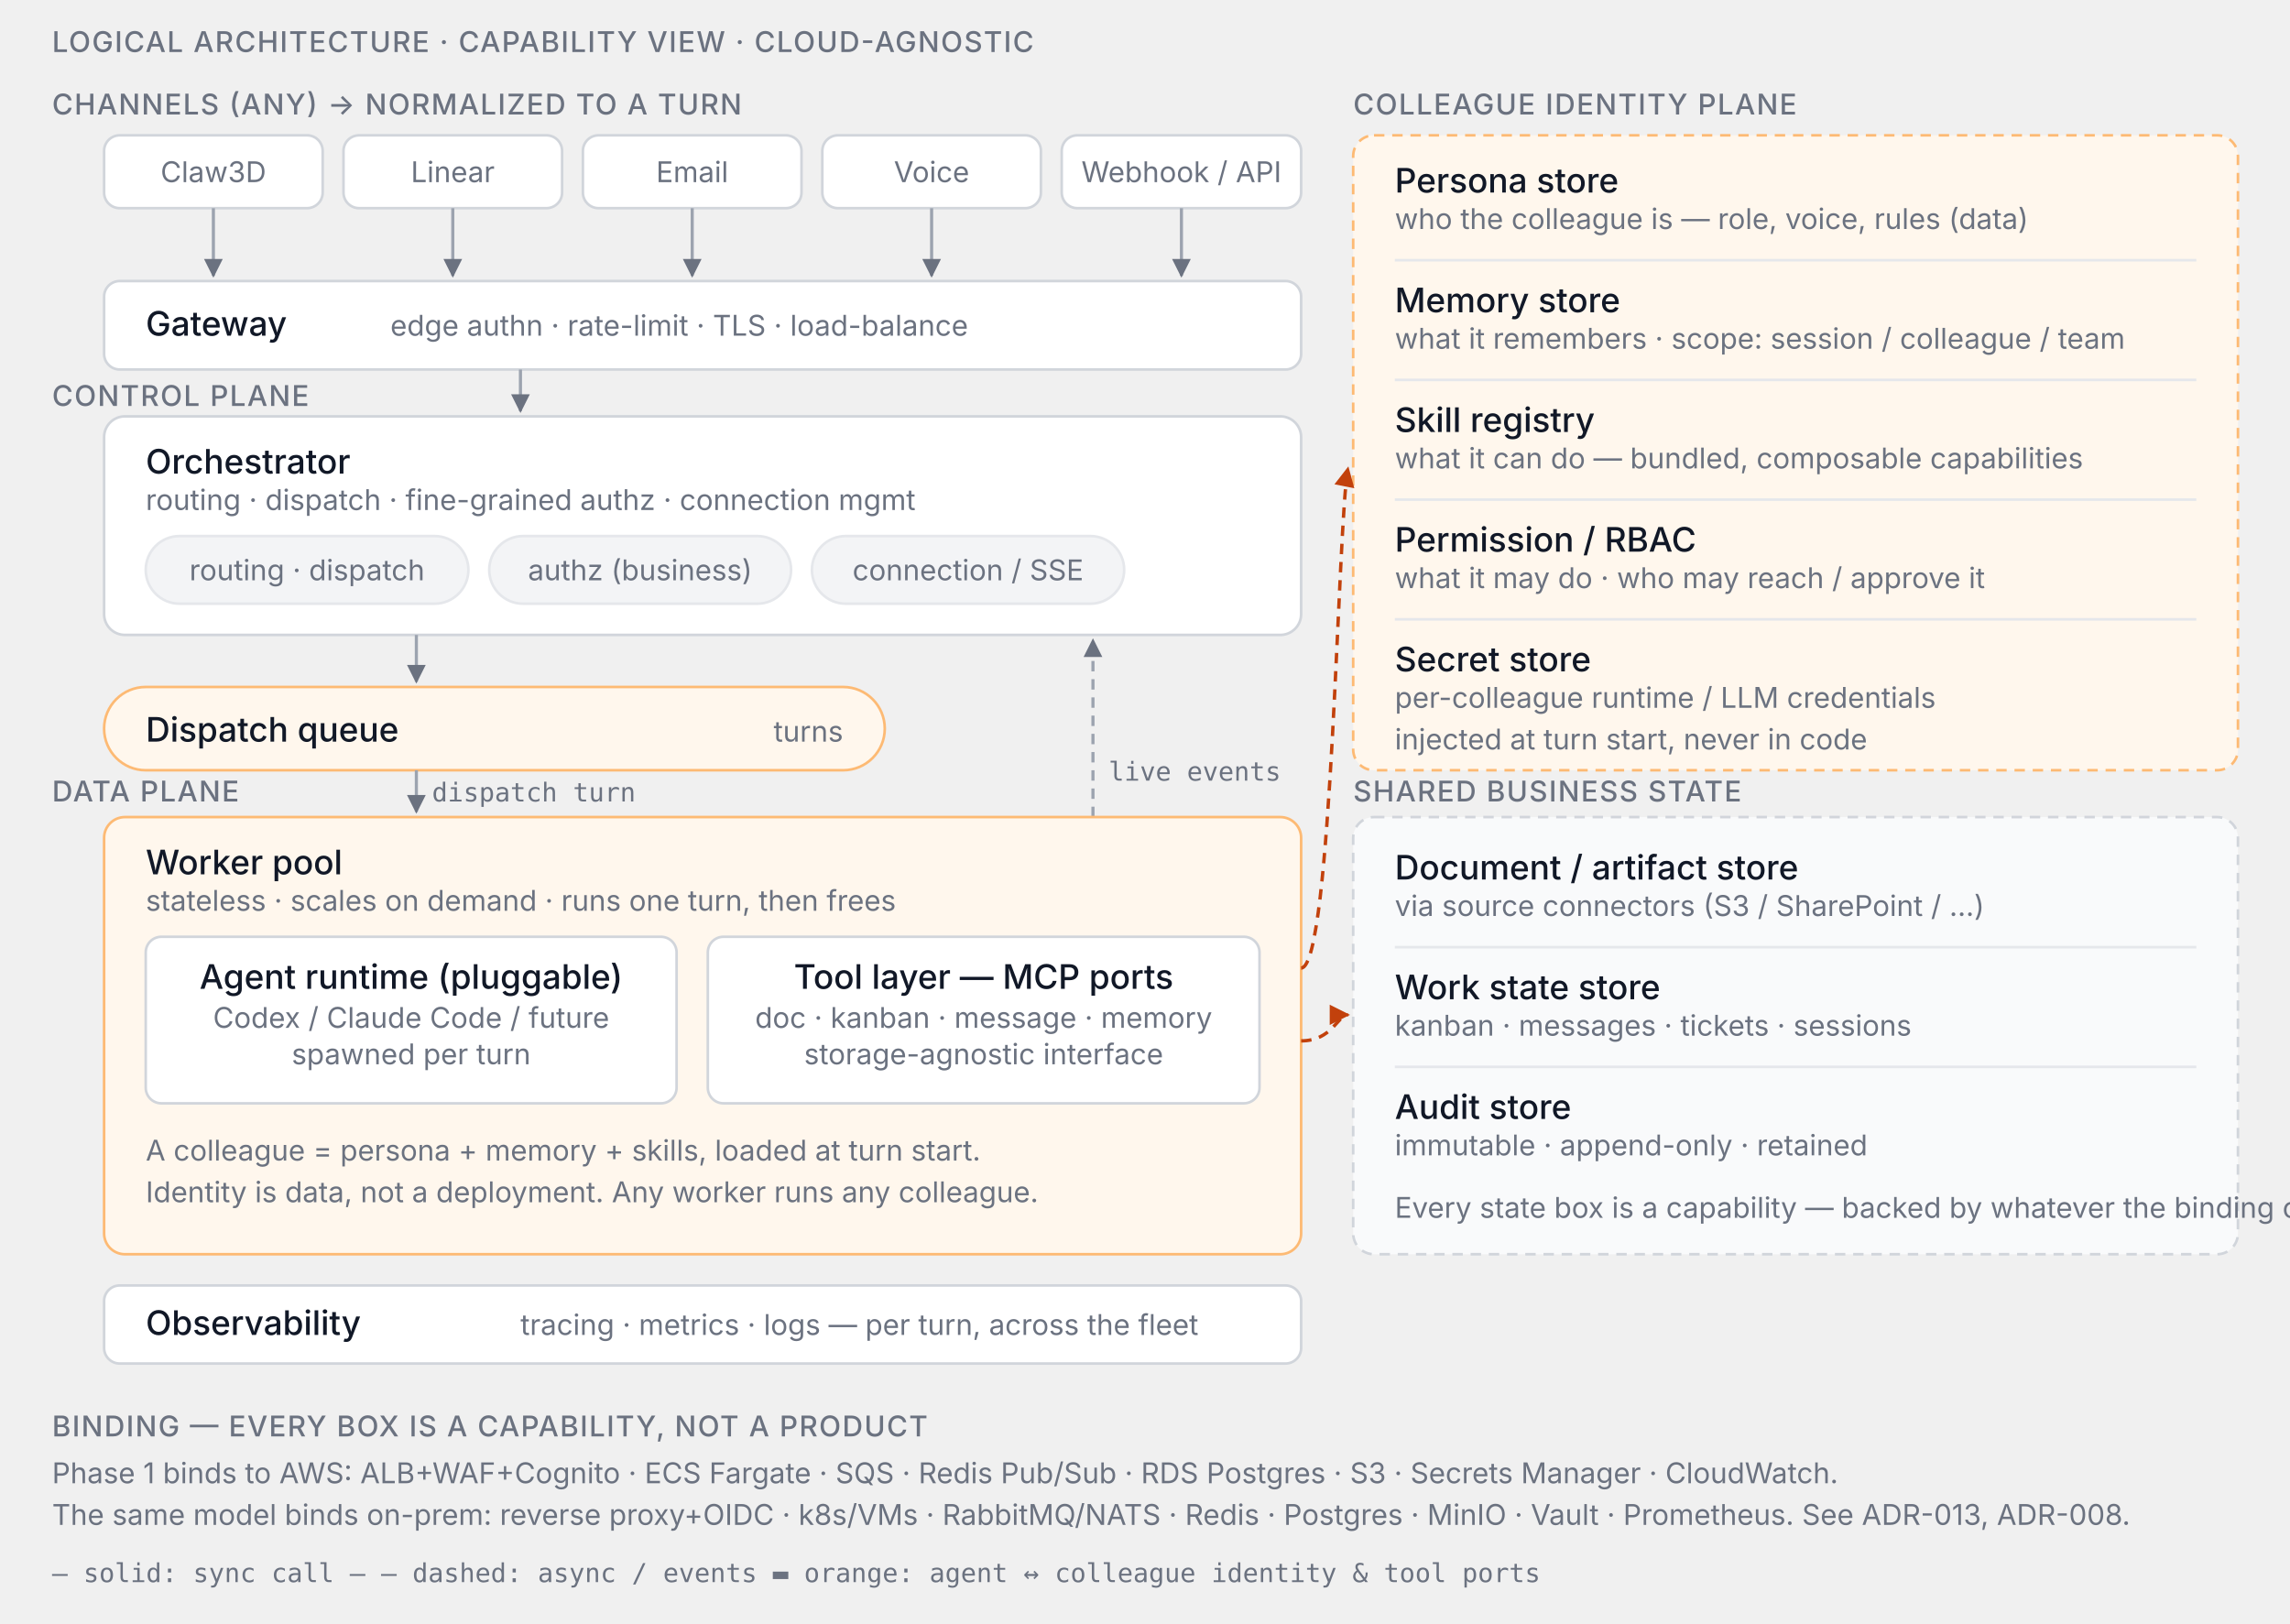
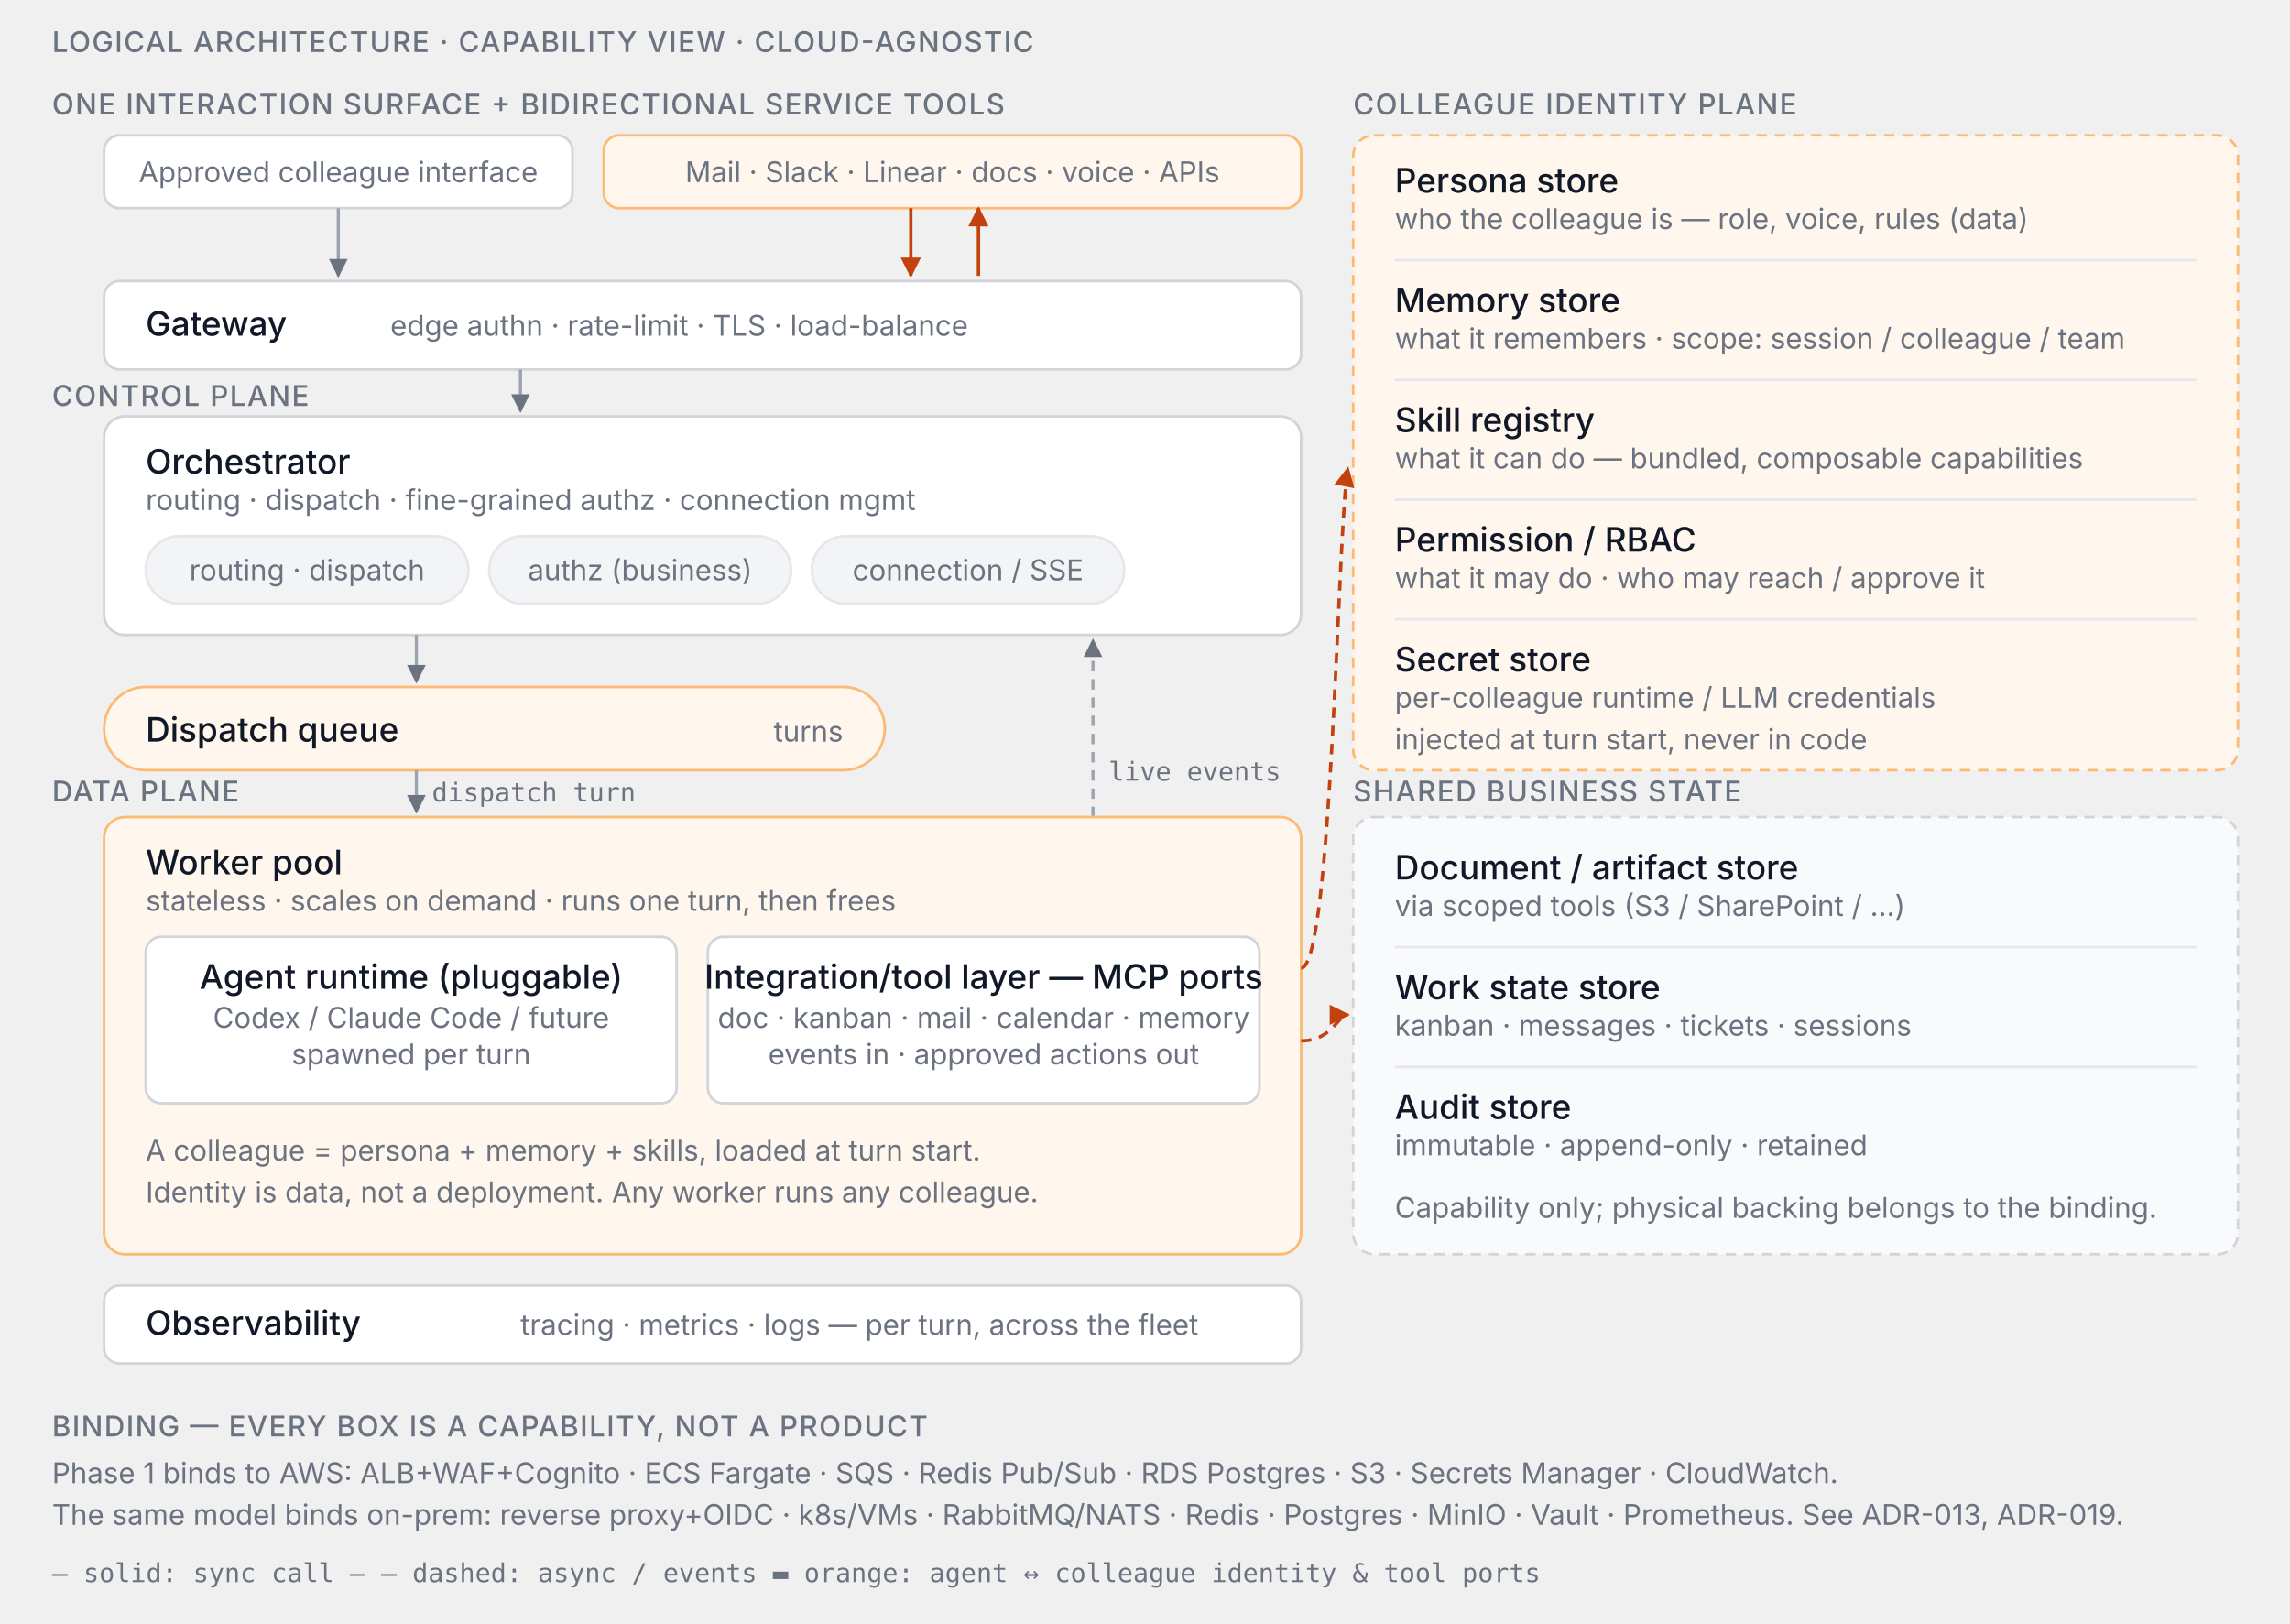
<svg xmlns="http://www.w3.org/2000/svg" viewBox="0 0 880 624" role="img" font-family="ui-sans-serif, system-ui, -apple-system, sans-serif">
  <defs>
    <marker id="arr" viewBox="0 0 10 10" refX="9" refY="5" markerWidth="6" markerHeight="6" orient="auto">
      <path d="M0,0 L10,5 L0,10 z" fill="#6b7280" />
    </marker>
    <marker id="arrAccent" viewBox="0 0 10 10" refX="9" refY="5" markerWidth="6" markerHeight="6" orient="auto">
      <path d="M0,0 L10,5 L0,10 z" fill="#c2410c" />
    </marker>
  </defs>
  <style>
    .label { font-size: 13px; font-weight: 500; fill: #111827; }
    .sub { font-size: 11px; fill: #6b7280; }
    .tier { font-size: 11px; font-weight: 500; fill: #6b7280; letter-spacing: 0.5px; text-transform: uppercase; }
    .edge { stroke: #9ca3af; stroke-width: 1.2; fill: none; }
    .edgeAccent { stroke: #c2410c; stroke-width: 1.3; fill: none; }
    .edgeDash { stroke-dasharray: 4 3; }
    .box { fill: #ffffff; stroke: #d1d5db; stroke-width: 1; }
    .boxAgent { fill: #fff7ed; stroke: #fdba74; stroke-width: 1; }
    .boxShared { fill: #f9fafb; stroke: #d1d5db; stroke-dasharray: 4 3; stroke-width: 1; }
    .boxId { fill: #fff7ed; stroke: #fdba74; stroke-dasharray: 4 3; stroke-width: 1; }
    .pill { fill: #f3f4f6; stroke: #e5e7eb; stroke-width: 1; }
    .pillAccent { fill: #fff7ed; stroke: #fdba74; stroke-width: 1; }
    .edgeLabel { font-size: 10px; fill: #6b7280; font-family: ui-monospace, monospace; }
    .divider { stroke: #e5e7eb; stroke-width: 1; }
  </style>
  <text x="20" y="20" class="tier">LOGICAL ARCHITECTURE · CAPABILITY VIEW · CLOUD-AGNOSTIC</text>
-   <text x="20" y="44" class="tier">CHANNELS (ANY) → NORMALIZED TO A TURN</text>
-   <rect x="40" y="52" width="84" height="28" rx="6" class="box" />
-   <text x="82" y="70" text-anchor="middle" class="sub">Claw3D</text>
-   <rect x="132" y="52" width="84" height="28" rx="6" class="box" />
-   <text x="174" y="70" text-anchor="middle" class="sub">Linear</text>
-   <rect x="224" y="52" width="84" height="28" rx="6" class="box" />
-   <text x="266" y="70" text-anchor="middle" class="sub">Email</text>
-   <rect x="316" y="52" width="84" height="28" rx="6" class="box" />
-   <text x="358" y="70" text-anchor="middle" class="sub">Voice</text>
-   <rect x="408" y="52" width="92" height="28" rx="6" class="box" />
-   <text x="454" y="70" text-anchor="middle" class="sub">Webhook / API</text>
-   <line x1="82" y1="80" x2="82" y2="106" class="edge" marker-end="url(#arr)" />
-   <line x1="174" y1="80" x2="174" y2="106" class="edge" marker-end="url(#arr)" />
-   <line x1="266" y1="80" x2="266" y2="106" class="edge" marker-end="url(#arr)" />
-   <line x1="358" y1="80" x2="358" y2="106" class="edge" marker-end="url(#arr)" />
-   <line x1="454" y1="80" x2="454" y2="106" class="edge" marker-end="url(#arr)" />
+   <text x="20" y="44" class="tier">ONE INTERACTION SURFACE + BIDIRECTIONAL SERVICE TOOLS</text>
+   <rect x="40" y="52" width="180" height="28" rx="6" class="box" />
+   <text x="130" y="70" text-anchor="middle" class="sub">Approved colleague interface</text>
+   <rect x="232" y="52" width="268" height="28" rx="6" class="boxAgent" />
+   <text x="366" y="70" text-anchor="middle" class="sub">Mail · Slack · Linear · docs · voice · APIs</text>
+   <line x1="130" y1="80" x2="130" y2="106" class="edge" marker-end="url(#arr)" />
+   <line x1="350" y1="80" x2="350" y2="106" class="edgeAccent" marker-end="url(#arrAccent)" />
+   <line x1="376" y1="106" x2="376" y2="80" class="edgeAccent" marker-end="url(#arrAccent)" />
  <rect x="40" y="108" width="460" height="34" rx="6" class="box" />
  <text x="56" y="129" class="label">Gateway</text>
  <text x="150" y="129" class="sub">edge authn · rate-limit · TLS · load-balance</text>
  <line x1="200" y1="142" x2="200" y2="158" class="edge" marker-end="url(#arr)" />
  <text x="20" y="156" class="tier">CONTROL PLANE</text>
  <rect x="40" y="160" width="460" height="84" rx="8" class="box" />
  <text x="56" y="182" class="label">Orchestrator</text>
  <text x="56" y="196" class="sub">routing · dispatch · fine-grained authz · connection mgmt</text>
  <rect x="56" y="206" width="124" height="26" rx="13" class="pill" />
  <text x="118" y="223" text-anchor="middle" class="sub">routing · dispatch</text>
  <rect x="188" y="206" width="116" height="26" rx="13" class="pill" />
  <text x="246" y="223" text-anchor="middle" class="sub">authz (business)</text>
  <rect x="312" y="206" width="120" height="26" rx="13" class="pill" />
  <text x="372" y="223" text-anchor="middle" class="sub">connection / SSE</text>
  <line x1="160" y1="244" x2="160" y2="262" class="edge" marker-end="url(#arr)" />
  <rect x="40" y="264" width="300" height="32" rx="16" class="pillAccent" />
  <text x="56" y="285" class="label">Dispatch queue</text>
  <text x="324" y="285" text-anchor="end" class="sub">turns</text>
  <line x1="160" y1="296" x2="160" y2="312" class="edge" marker-end="url(#arr)" />
  <text x="166" y="308" class="edgeLabel">dispatch turn</text>
  <path d="M 420 314 L 420 246" class="edge edgeDash" marker-end="url(#arr)" />
  <text x="426" y="300" class="edgeLabel">live events</text>
  <text x="20" y="308" class="tier">DATA PLANE</text>
  <rect x="40" y="314" width="460" height="168" rx="8" class="boxAgent" />
  <text x="56" y="336" class="label">Worker pool</text>
  <text x="56" y="350" class="sub">stateless · scales on demand · runs one turn, then frees</text>
  <rect x="56" y="360" width="204" height="64" rx="6" class="box" />
  <text x="158" y="380" text-anchor="middle" class="label">Agent runtime (pluggable)</text>
  <text x="158" y="395" text-anchor="middle" class="sub">Codex / Claude Code / future</text>
  <text x="158" y="409" text-anchor="middle" class="sub">spawned per turn</text>
  <rect x="272" y="360" width="212" height="64" rx="6" class="box" />
-   <text x="378" y="380" text-anchor="middle" class="label">Tool layer — MCP ports</text>
-   <text x="378" y="395" text-anchor="middle" class="sub">doc · kanban · message · memory</text>
-   <text x="378" y="409" text-anchor="middle" class="sub">storage-agnostic interface</text>
+   <text x="378" y="380" text-anchor="middle" class="label">Integration/tool layer — MCP ports</text>
+   <text x="378" y="395" text-anchor="middle" class="sub">doc · kanban · mail · calendar · memory</text>
+   <text x="378" y="409" text-anchor="middle" class="sub">events in · approved actions out</text>
  <text x="56" y="446" class="sub">A colleague = persona + memory + skills, loaded at turn start.</text>
  <text x="56" y="462" class="sub">Identity is data, not a deployment. Any worker runs any colleague.</text>
  <text x="520" y="44" class="tier">COLLEAGUE IDENTITY PLANE</text>
  <rect x="520" y="52" width="340" height="244" rx="8" class="boxId" />
  <text x="536" y="74" class="label">Persona store</text>
  <text x="536" y="88" class="sub">who the colleague is — role, voice, rules (data)</text>
  <line x1="536" y1="100" x2="844" y2="100" class="divider" />
  <text x="536" y="120" class="label">Memory store</text>
  <text x="536" y="134" class="sub">what it remembers · scope: session / colleague / team</text>
  <line x1="536" y1="146" x2="844" y2="146" class="divider" />
  <text x="536" y="166" class="label">Skill registry</text>
  <text x="536" y="180" class="sub">what it can do — bundled, composable capabilities</text>
  <line x1="536" y1="192" x2="844" y2="192" class="divider" />
  <text x="536" y="212" class="label">Permission / RBAC</text>
  <text x="536" y="226" class="sub">what it may do · who may reach / approve it</text>
  <line x1="536" y1="238" x2="844" y2="238" class="divider" />
  <text x="536" y="258" class="label">Secret store</text>
  <text x="536" y="272" class="sub">per-colleague runtime / LLM credentials</text>
  <text x="536" y="288" class="sub">injected at turn start, never in code</text>
  <text x="520" y="308" class="tier">SHARED BUSINESS STATE</text>
  <rect x="520" y="314" width="340" height="168" rx="8" class="boxShared" />
  <text x="536" y="338" class="label">Document / artifact store</text>
-   <text x="536" y="352" class="sub">via source connectors (S3 / SharePoint / …)</text>
+   <text x="536" y="352" class="sub">via scoped tools (S3 / SharePoint / …)</text>
  <line x1="536" y1="364" x2="844" y2="364" class="divider" />
  <text x="536" y="384" class="label">Work state store</text>
  <text x="536" y="398" class="sub">kanban · messages · tickets · sessions</text>
  <line x1="536" y1="410" x2="844" y2="410" class="divider" />
  <text x="536" y="430" class="label">Audit store</text>
  <text x="536" y="444" class="sub">immutable · append-only · retained</text>
-   <text x="536" y="468" class="sub">Every state box is a capability — backed by whatever the binding chooses.</text>
+   <text x="536" y="468" class="sub">Capability only; physical backing belongs to the binding.</text>
  <path d="M 500 372 C 512 372 514 200 518 180" class="edgeAccent edgeDash" marker-end="url(#arrAccent)" />
  <path d="M 500 400 C 512 400 514 390 518 390" class="edgeAccent edgeDash" marker-end="url(#arrAccent)" />
  <rect x="40" y="494" width="460" height="30" rx="6" class="box" />
  <text x="56" y="513" class="label">Observability</text>
  <text x="200" y="513" class="sub">tracing · metrics · logs — per turn, across the fleet</text>
  <text x="20" y="552" class="tier">BINDING — EVERY BOX IS A CAPABILITY, NOT A PRODUCT</text>
  <text x="20" y="570" class="sub">Phase 1 binds to AWS: ALB+WAF+Cognito · ECS Fargate · SQS · Redis Pub/Sub · RDS Postgres · S3 · Secrets Manager · CloudWatch.</text>
-   <text x="20" y="586" class="sub">The same model binds on-prem: reverse proxy+OIDC · k8s/VMs · RabbitMQ/NATS · Redis · Postgres · MinIO · Vault · Prometheus. See ADR-013, ADR-008.</text>
+   <text x="20" y="586" class="sub">The same model binds on-prem: reverse proxy+OIDC · k8s/VMs · RabbitMQ/NATS · Redis · Postgres · MinIO · Vault · Prometheus. See ADR-013, ADR-019.</text>
  <text x="20" y="608" class="edgeLabel">— solid: sync call    – – dashed: async / events    ▬ orange: agent ↔ colleague identity &amp; tool ports</text>
</svg>
